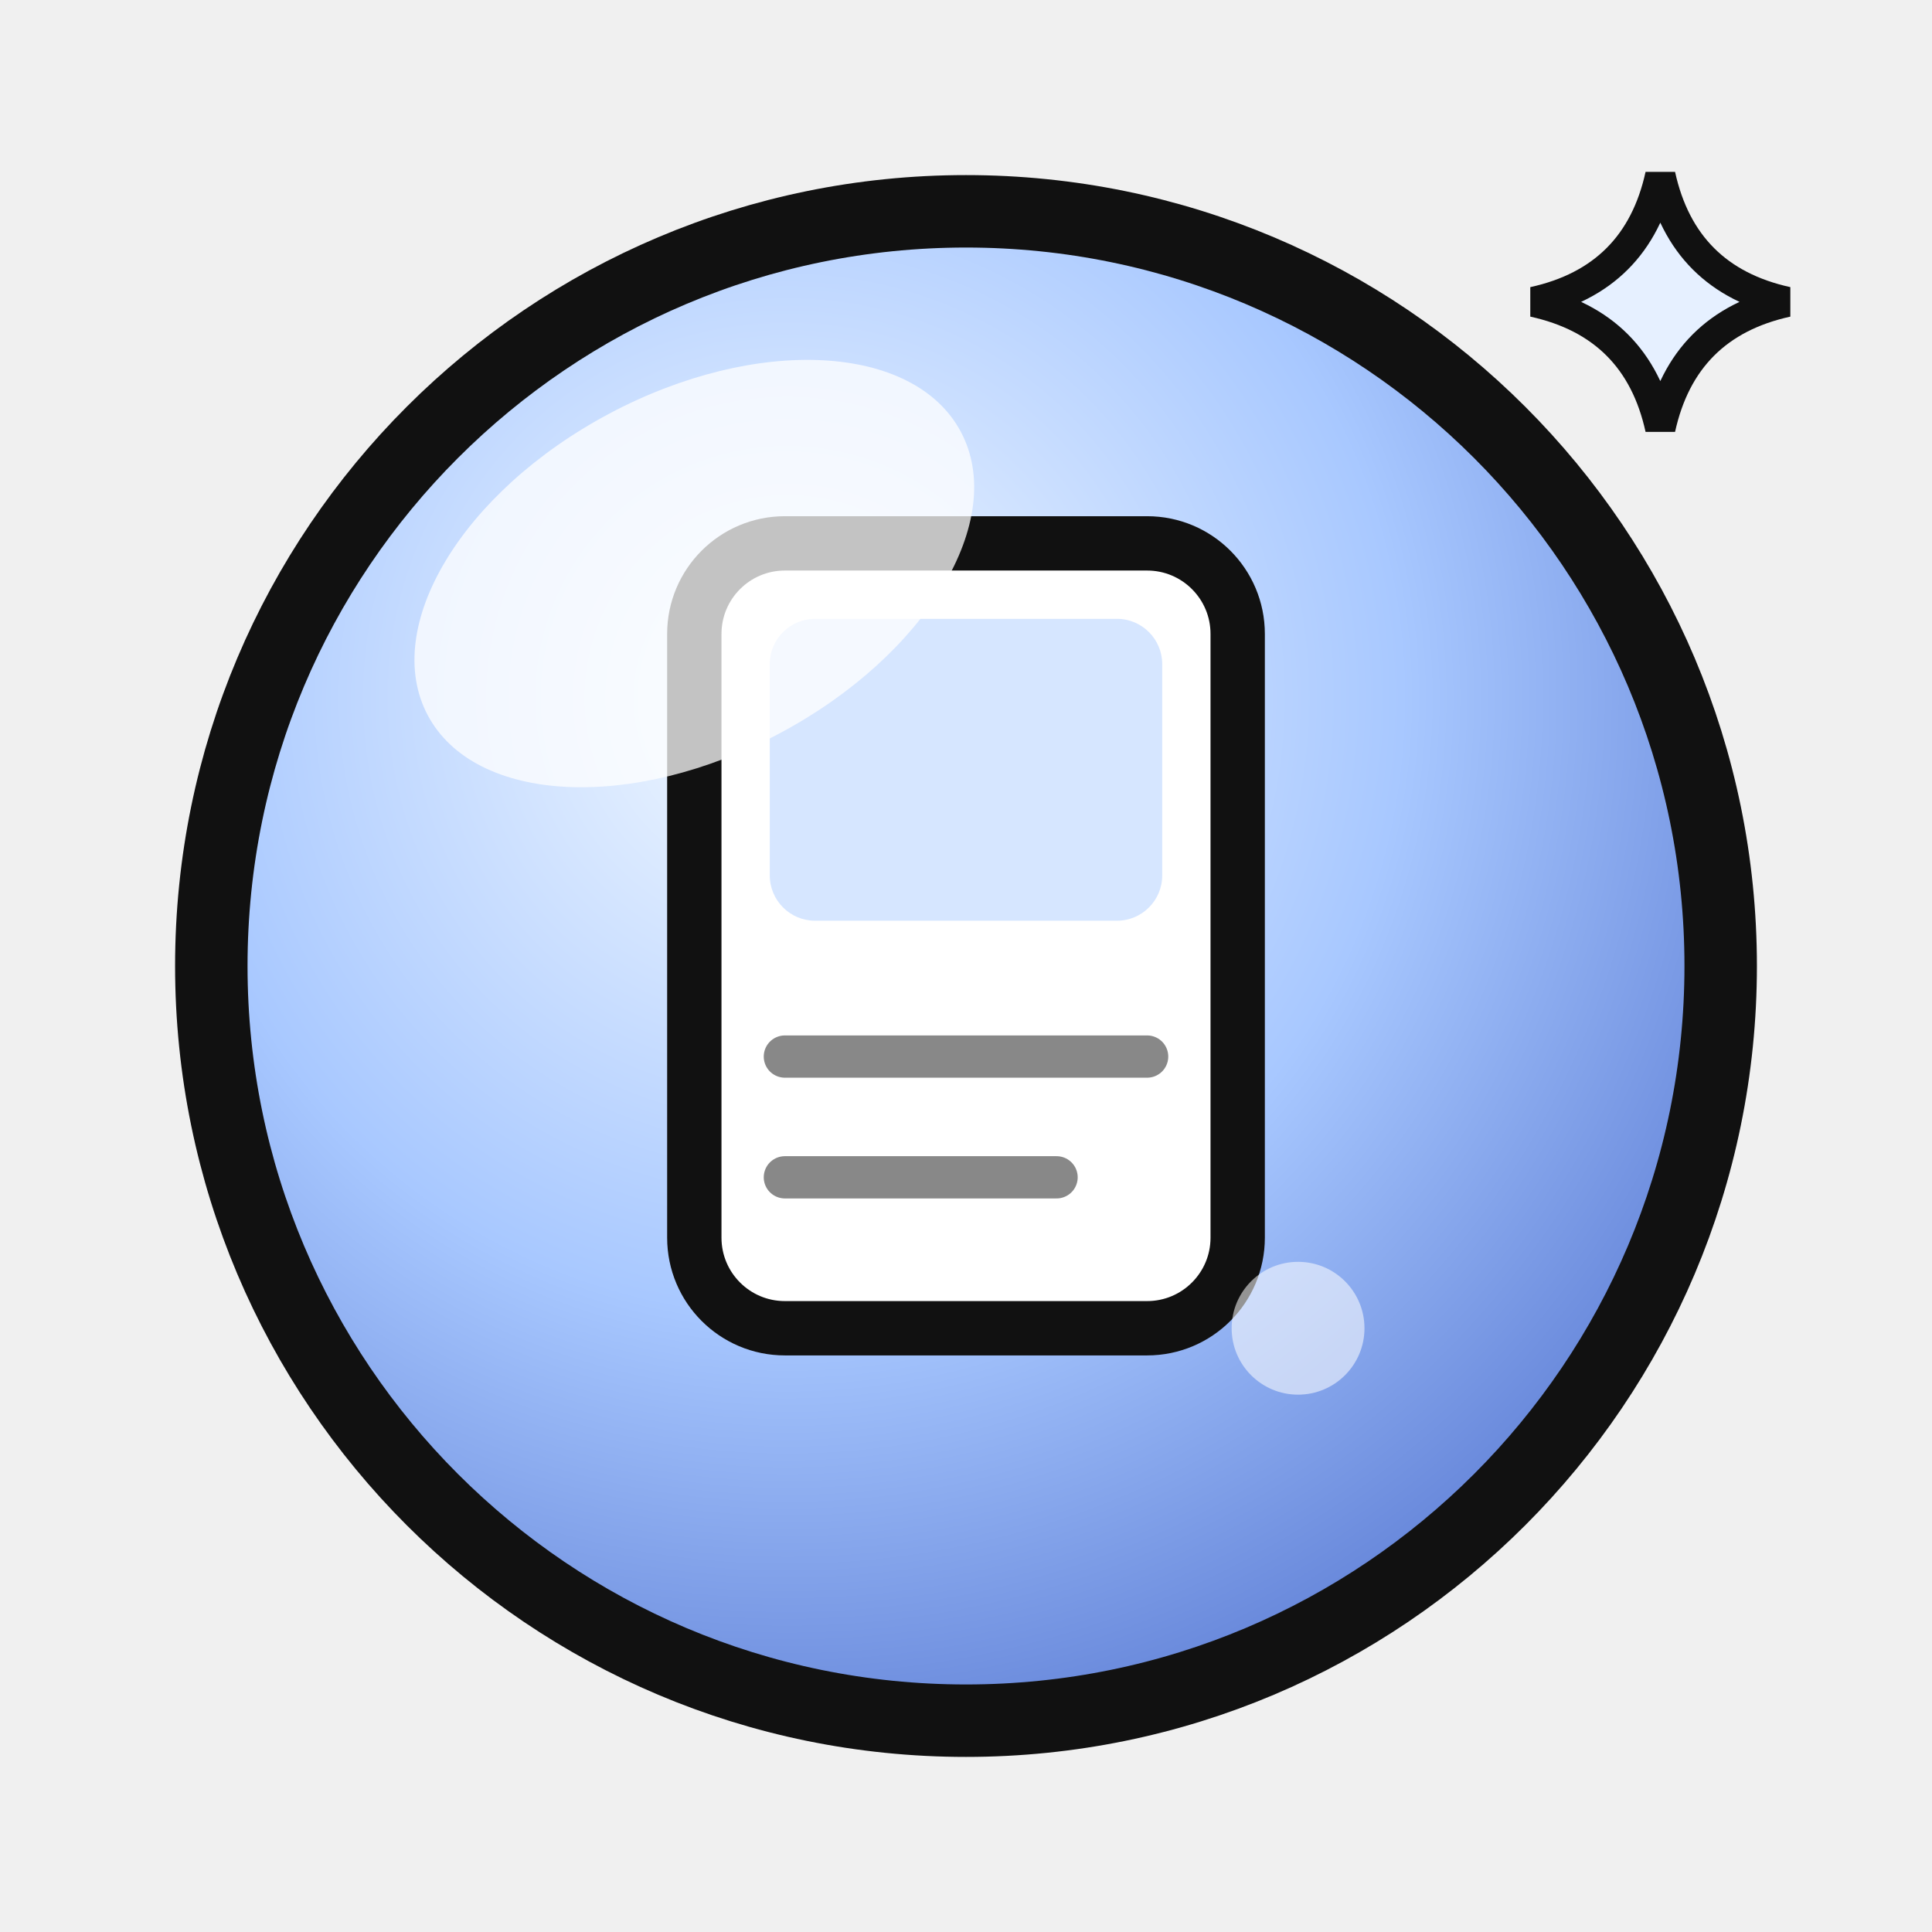
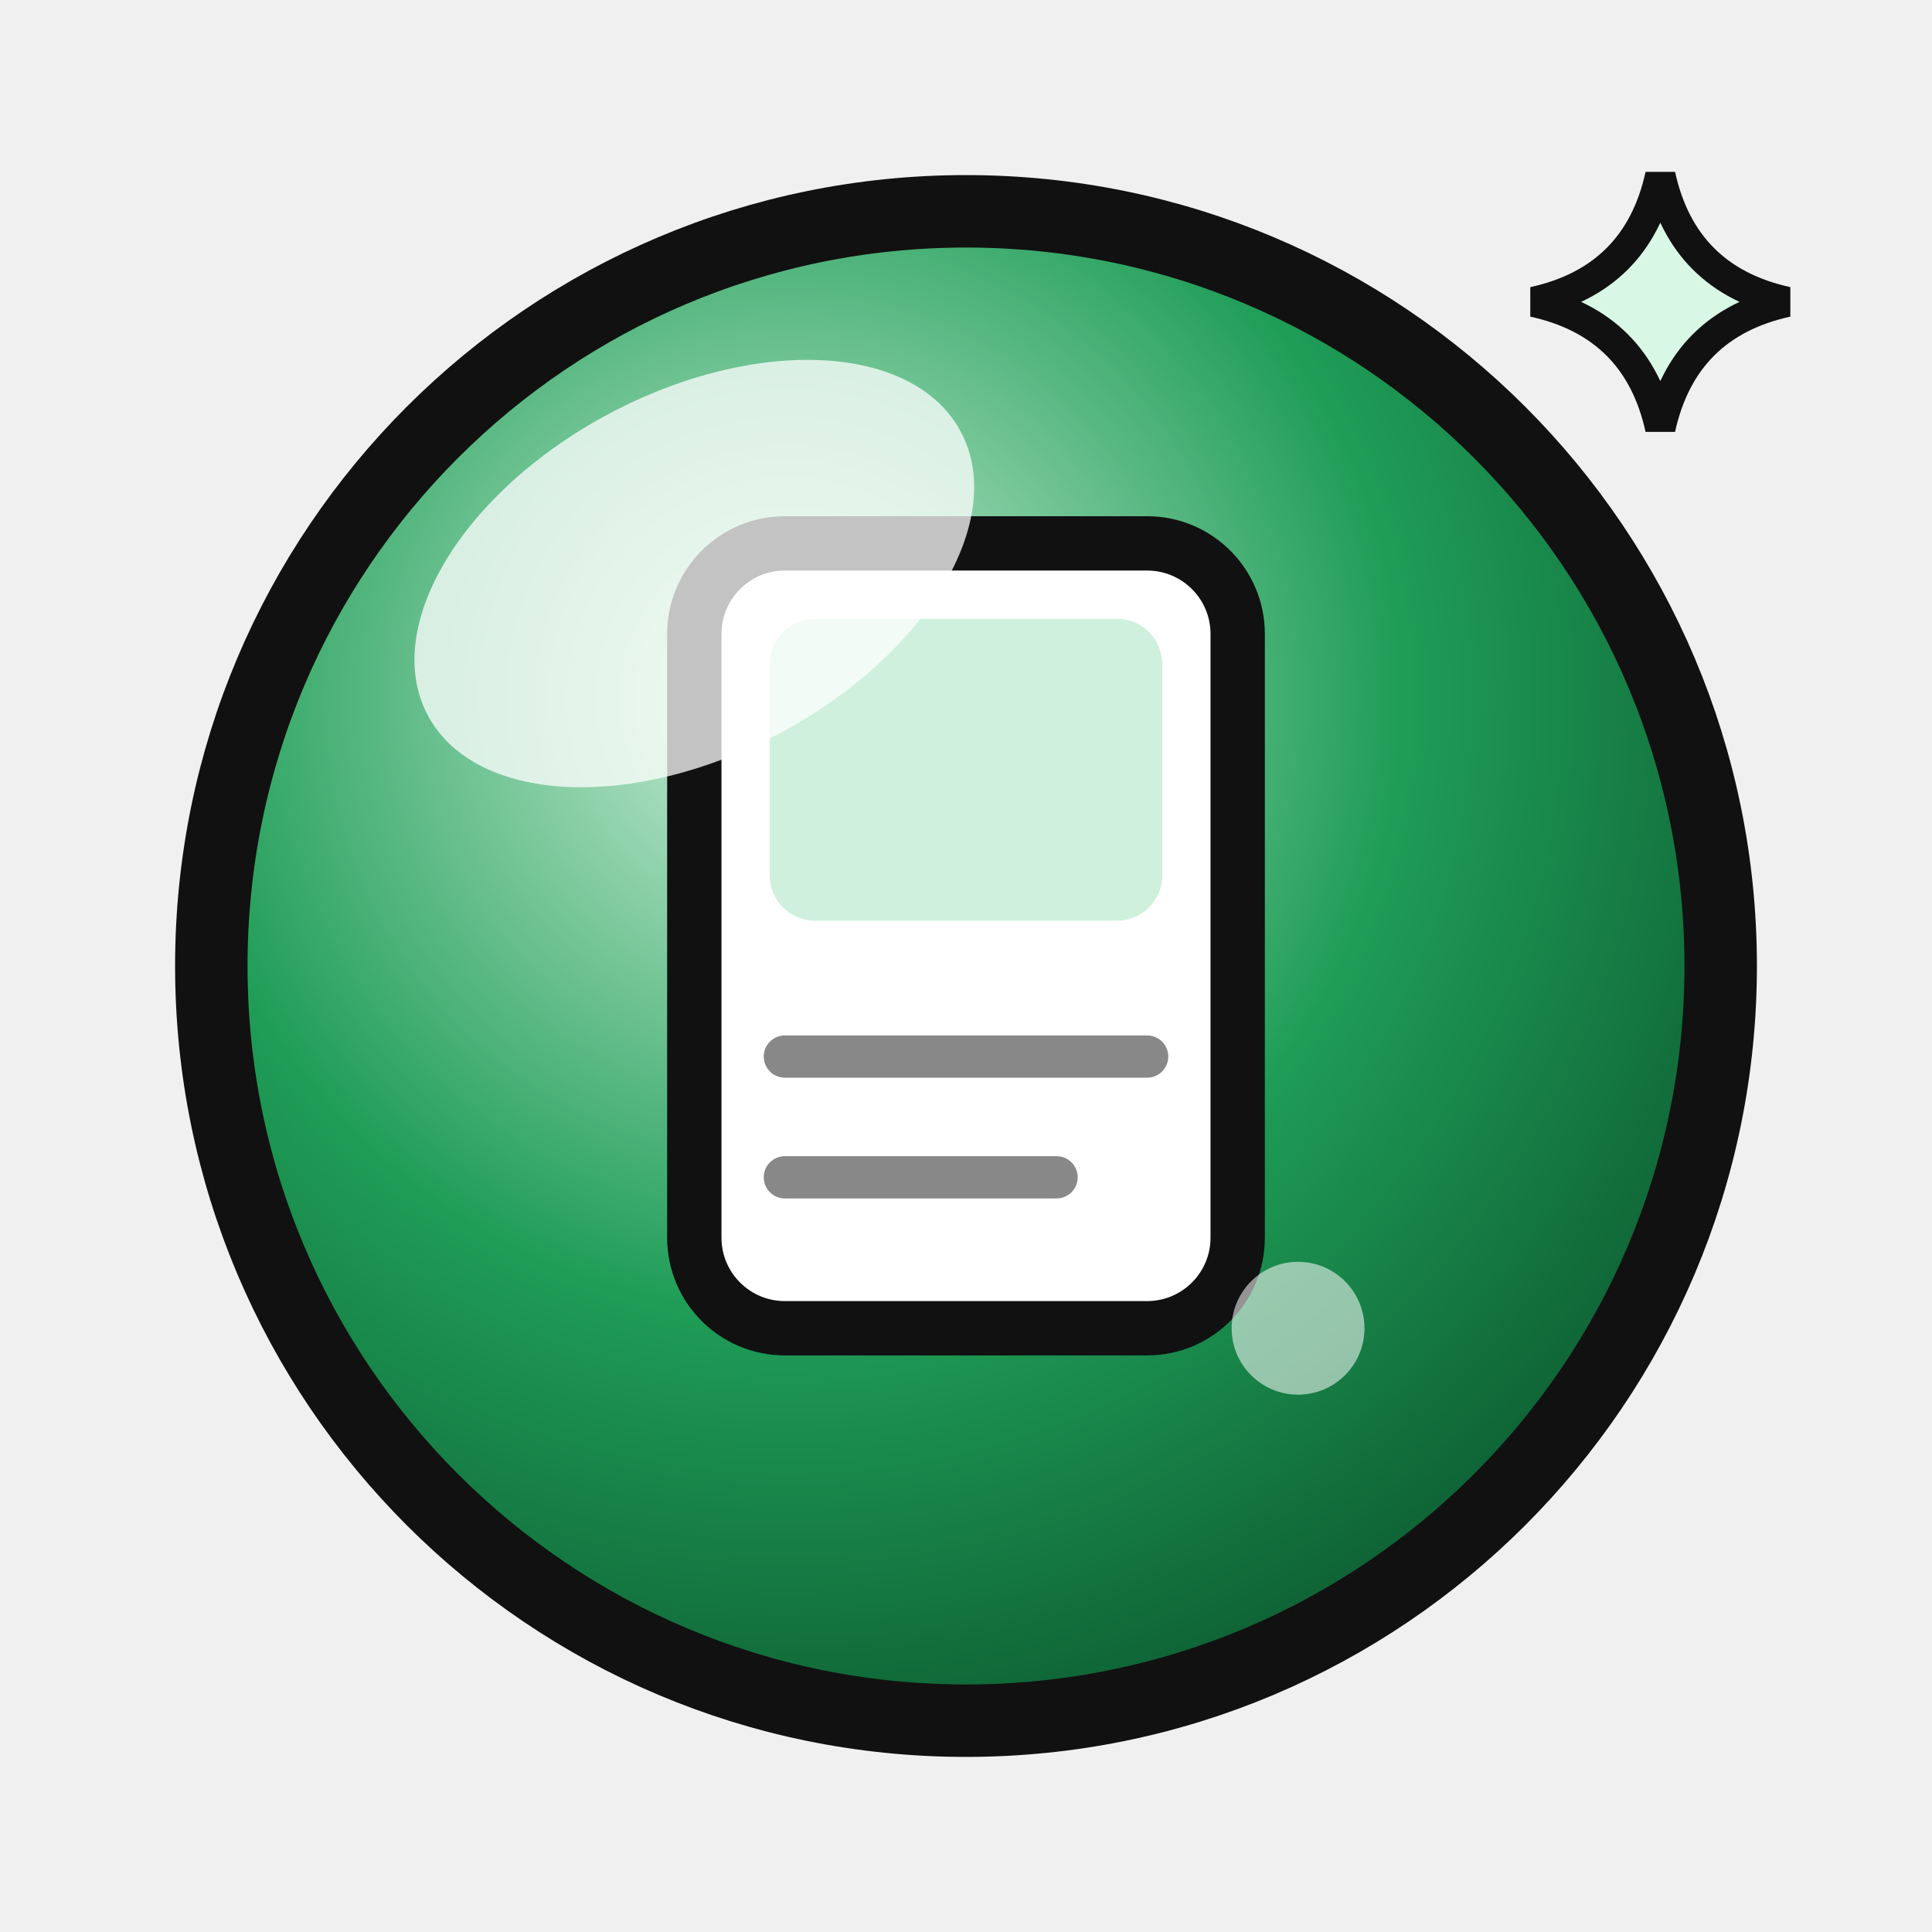
<svg xmlns="http://www.w3.org/2000/svg" viewBox="0 0 64 64" width="64" height="64">
  <style>@media (prefers-reduced-motion: reduce) { * { animation: none !important; } }</style>
  <defs>
    <radialGradient id="b" cx="0.38" cy="0.32" r="0.75">
-       <stop offset="0" stop-color="#F4FAFF" />
-       <stop offset="0.55" stop-color="#A8C8FF" />
-       <stop offset="1" stop-color="#5F7FD6" />
+       <stop offset="0" stop-color="#CDEFD9" />
+       <stop offset="0.55" stop-color="#1F9D57" />
+       <stop offset="1" stop-color="#0C5A30" />
    </radialGradient>
    <clipPath id="k">
      <circle cx="32" cy="32" r="25" />
    </clipPath>
  </defs>
-   <path d="M55 5.8Q55.756 9.244 59.2 10Q55.756 10.756 55 14.2Q54.244 10.756 50.8 10Q54.244 9.244 55 5.8Z" fill="#E6F0FF" stroke="#111111" stroke-width="1" />
+   <path d="M55 5.8Q55.756 9.244 59.2 10Q55.756 10.756 55 14.2Q54.244 10.756 50.8 10Q54.244 9.244 55 5.8Z" fill="#D9F7E5" stroke="#111111" stroke-width="1" />
  <g clip-path="url(#k)">
    <g fill="url(#b)">
      <circle cx="32" cy="32" r="25" />
    </g>
    <rect x="23" y="18" width="18" height="26" rx="3" fill="#FFFFFF" stroke="#111111" stroke-width="1.8" />
-     <rect x="25.5" y="20.5" width="13" height="10" rx="1.5" fill="#D6E6FF" />
+     <rect x="25.5" y="20.5" width="13" height="10" rx="1.5" fill="#CFF0DC" />
    <path d="M26 35H38 M26 39H35" stroke="#111111" stroke-width="1.4" stroke-linecap="round" opacity="0.5" />
    <ellipse cx="23" cy="19" rx="10" ry="6" fill="#FFFFFF" opacity="0.75" transform="rotate(-28 23 19)" />
    <circle cx="43" cy="44" r="2.2" fill="#FFFFFF" opacity="0.55" />
  </g>
  <g fill="none" stroke="#111111" stroke-width="2.4" stroke-linejoin="round">
    <circle cx="32" cy="32" r="25" />
  </g>
</svg>
